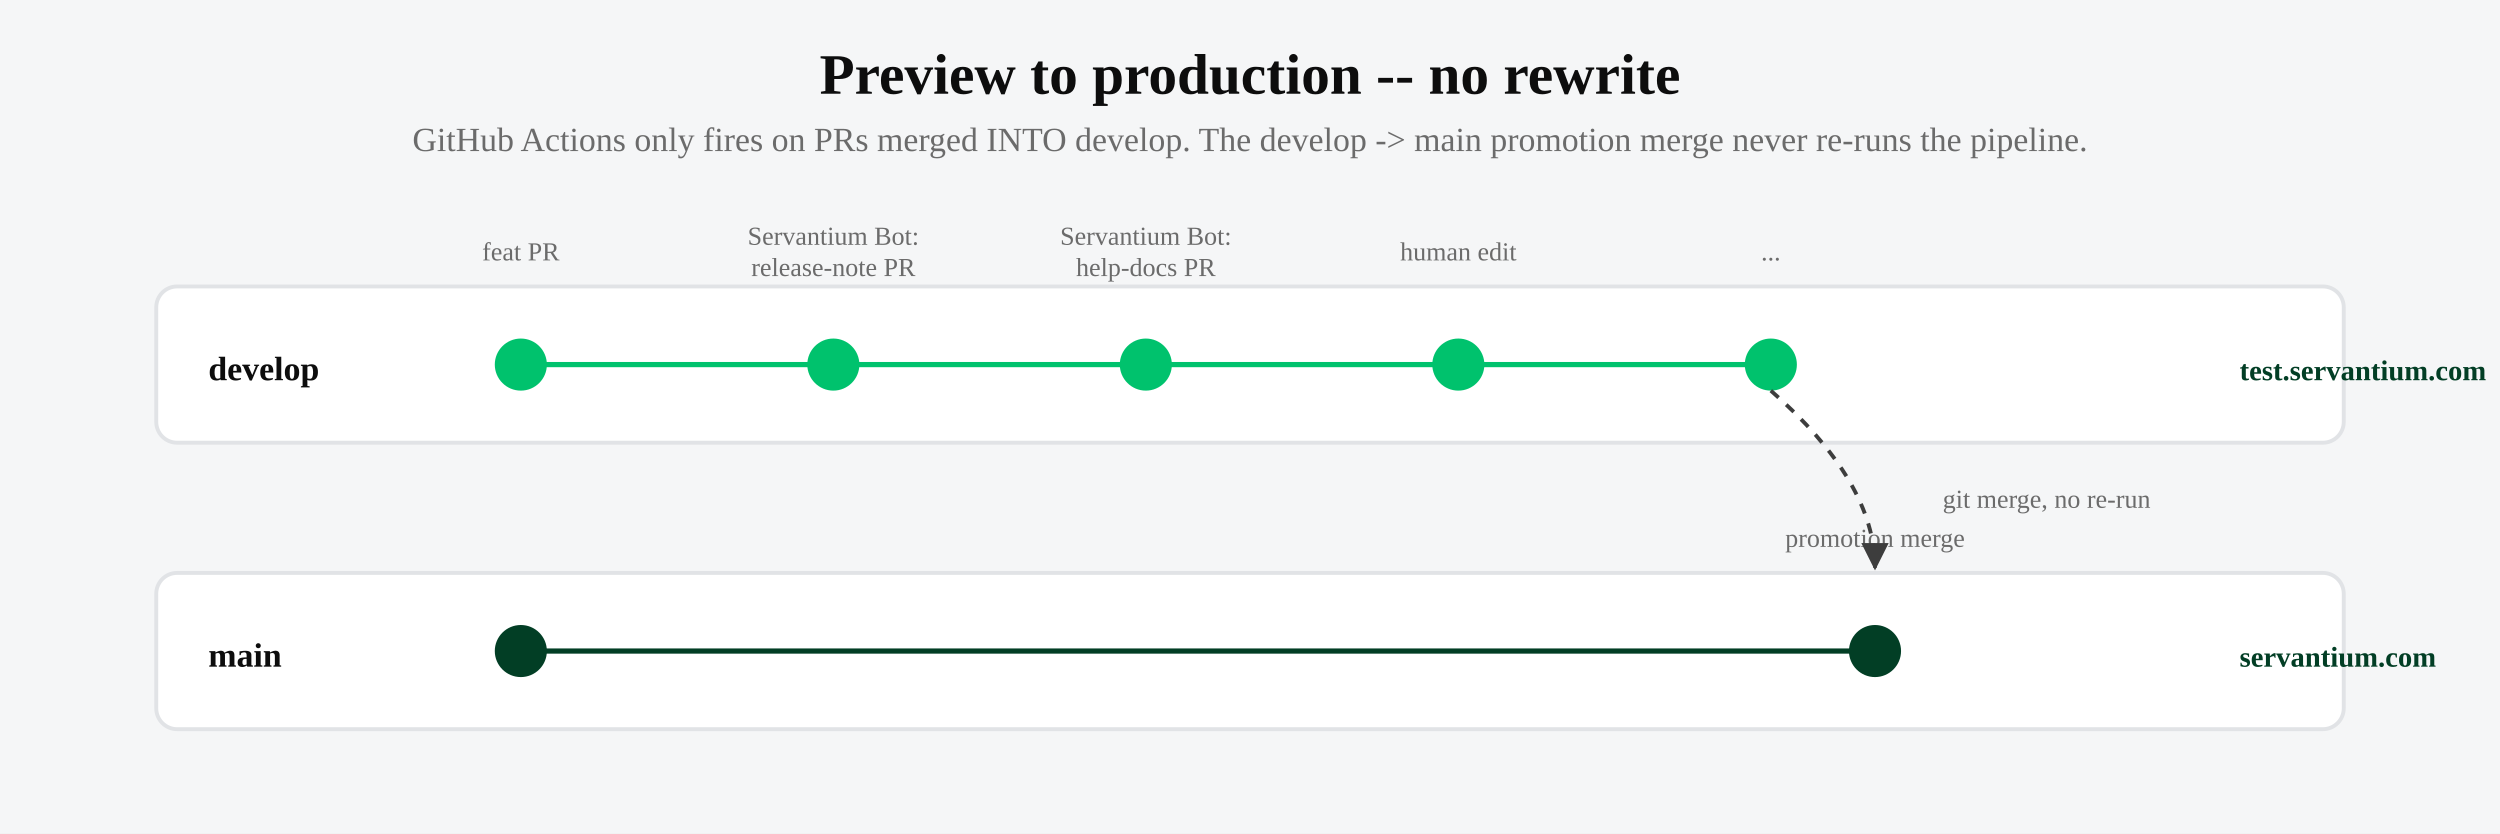
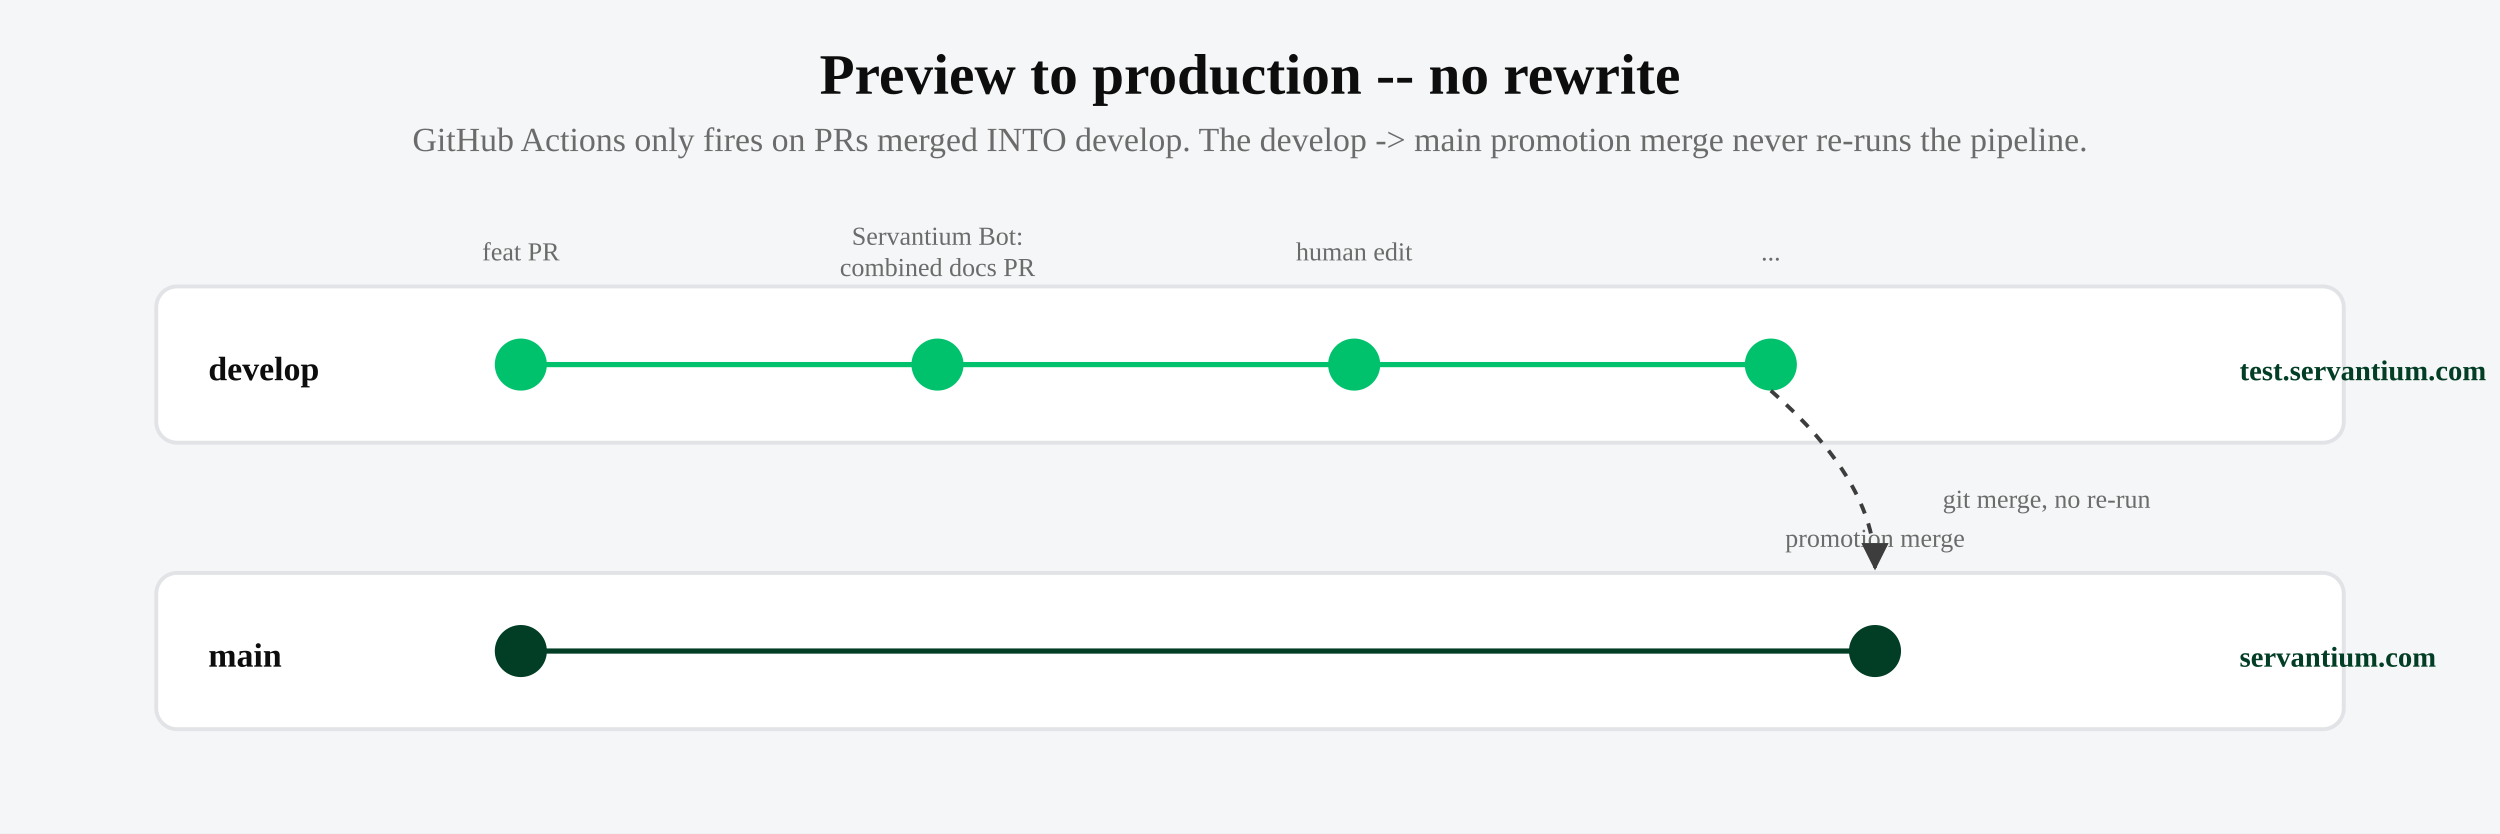
<svg xmlns="http://www.w3.org/2000/svg" viewBox="0 0 960 320" font-family="Source Sans 3, system-ui, sans-serif">
  <defs>
    <marker id="arrow3" viewBox="0 0 10 10" refX="9" refY="5" markerWidth="7" markerHeight="7" orient="auto-start-reverse">
      <path d="M0,0 L10,5 L0,10 z" fill="#3d3d3d" />
    </marker>
  </defs>
  <rect width="960" height="320" fill="#F5F6F7" />
  <text x="480" y="36" text-anchor="middle" font-size="22" font-weight="700" fill="#0D0D0D">Preview to production -- no rewrite</text>
  <text x="480" y="58" text-anchor="middle" font-size="13" fill="#6b6b6b">GitHub Actions only fires on PRs merged INTO develop. The develop -&gt; main promotion merge never re-runs the pipeline.</text>
  <rect x="60" y="110" width="840" height="60" rx="8" fill="#ffffff" stroke="#E1E3E6" stroke-width="1.5" />
  <text x="80" y="146" font-size="13" font-weight="700" fill="#0D0D0D">develop</text>
  <circle cx="200" cy="140" r="10" fill="#00C26D" />
-   <circle cx="320" cy="140" r="10" fill="#00C26D" />
-   <circle cx="440" cy="140" r="10" fill="#00C26D" />
-   <circle cx="560" cy="140" r="10" fill="#00C26D" />
+   <circle cx="360" cy="140" r="10" fill="#00C26D" />
+   <circle cx="520" cy="140" r="10" fill="#00C26D" />
  <circle cx="680" cy="140" r="10" fill="#00C26D" />
  <line x1="200" y1="140" x2="680" y2="140" stroke="#00C26D" stroke-width="2" />
  <text x="200" y="100" text-anchor="middle" font-size="10" fill="#6b6b6b">feat PR</text>
-   <text x="320" y="94" text-anchor="middle" font-size="10" fill="#6b6b6b">Servantium Bot:</text>
-   <text x="320" y="106" text-anchor="middle" font-size="10" fill="#6b6b6b">release-note PR</text>
-   <text x="440" y="94" text-anchor="middle" font-size="10" fill="#6b6b6b">Servantium Bot:</text>
-   <text x="440" y="106" text-anchor="middle" font-size="10" fill="#6b6b6b">help-docs PR</text>
-   <text x="560" y="100" text-anchor="middle" font-size="10" fill="#6b6b6b">human edit</text>
+   <text x="360" y="94" text-anchor="middle" font-size="10" fill="#6b6b6b">Servantium Bot:</text>
+   <text x="360" y="106" text-anchor="middle" font-size="10" fill="#6b6b6b">combined docs PR</text>
+   <text x="520" y="100" text-anchor="middle" font-size="10" fill="#6b6b6b">human edit</text>
  <text x="680" y="100" text-anchor="middle" font-size="10" fill="#6b6b6b">...</text>
  <text x="860" y="146" font-size="11" fill="#023E25" font-weight="700">test.servantium.com</text>
  <rect x="60" y="220" width="840" height="60" rx="8" fill="#ffffff" stroke="#E1E3E6" stroke-width="1.5" />
  <text x="80" y="256" font-size="13" font-weight="700" fill="#0D0D0D">main</text>
  <circle cx="200" cy="250" r="10" fill="#023E25" />
  <circle cx="720" cy="250" r="10" fill="#023E25" />
  <line x1="200" y1="250" x2="720" y2="250" stroke="#023E25" stroke-width="2" />
  <text x="720" y="210" text-anchor="middle" font-size="10" fill="#6b6b6b">promotion merge</text>
  <text x="860" y="256" font-size="11" fill="#023E25" font-weight="700">servantium.com</text>
  <path d="M 680 150 Q 720 185 720 218" fill="none" stroke="#3d3d3d" stroke-width="1.5" stroke-dasharray="4 4" marker-end="url(#arrow3)" />
  <text x="746" y="195" font-size="10" fill="#6b6b6b">git merge, no re-run</text>
</svg>
